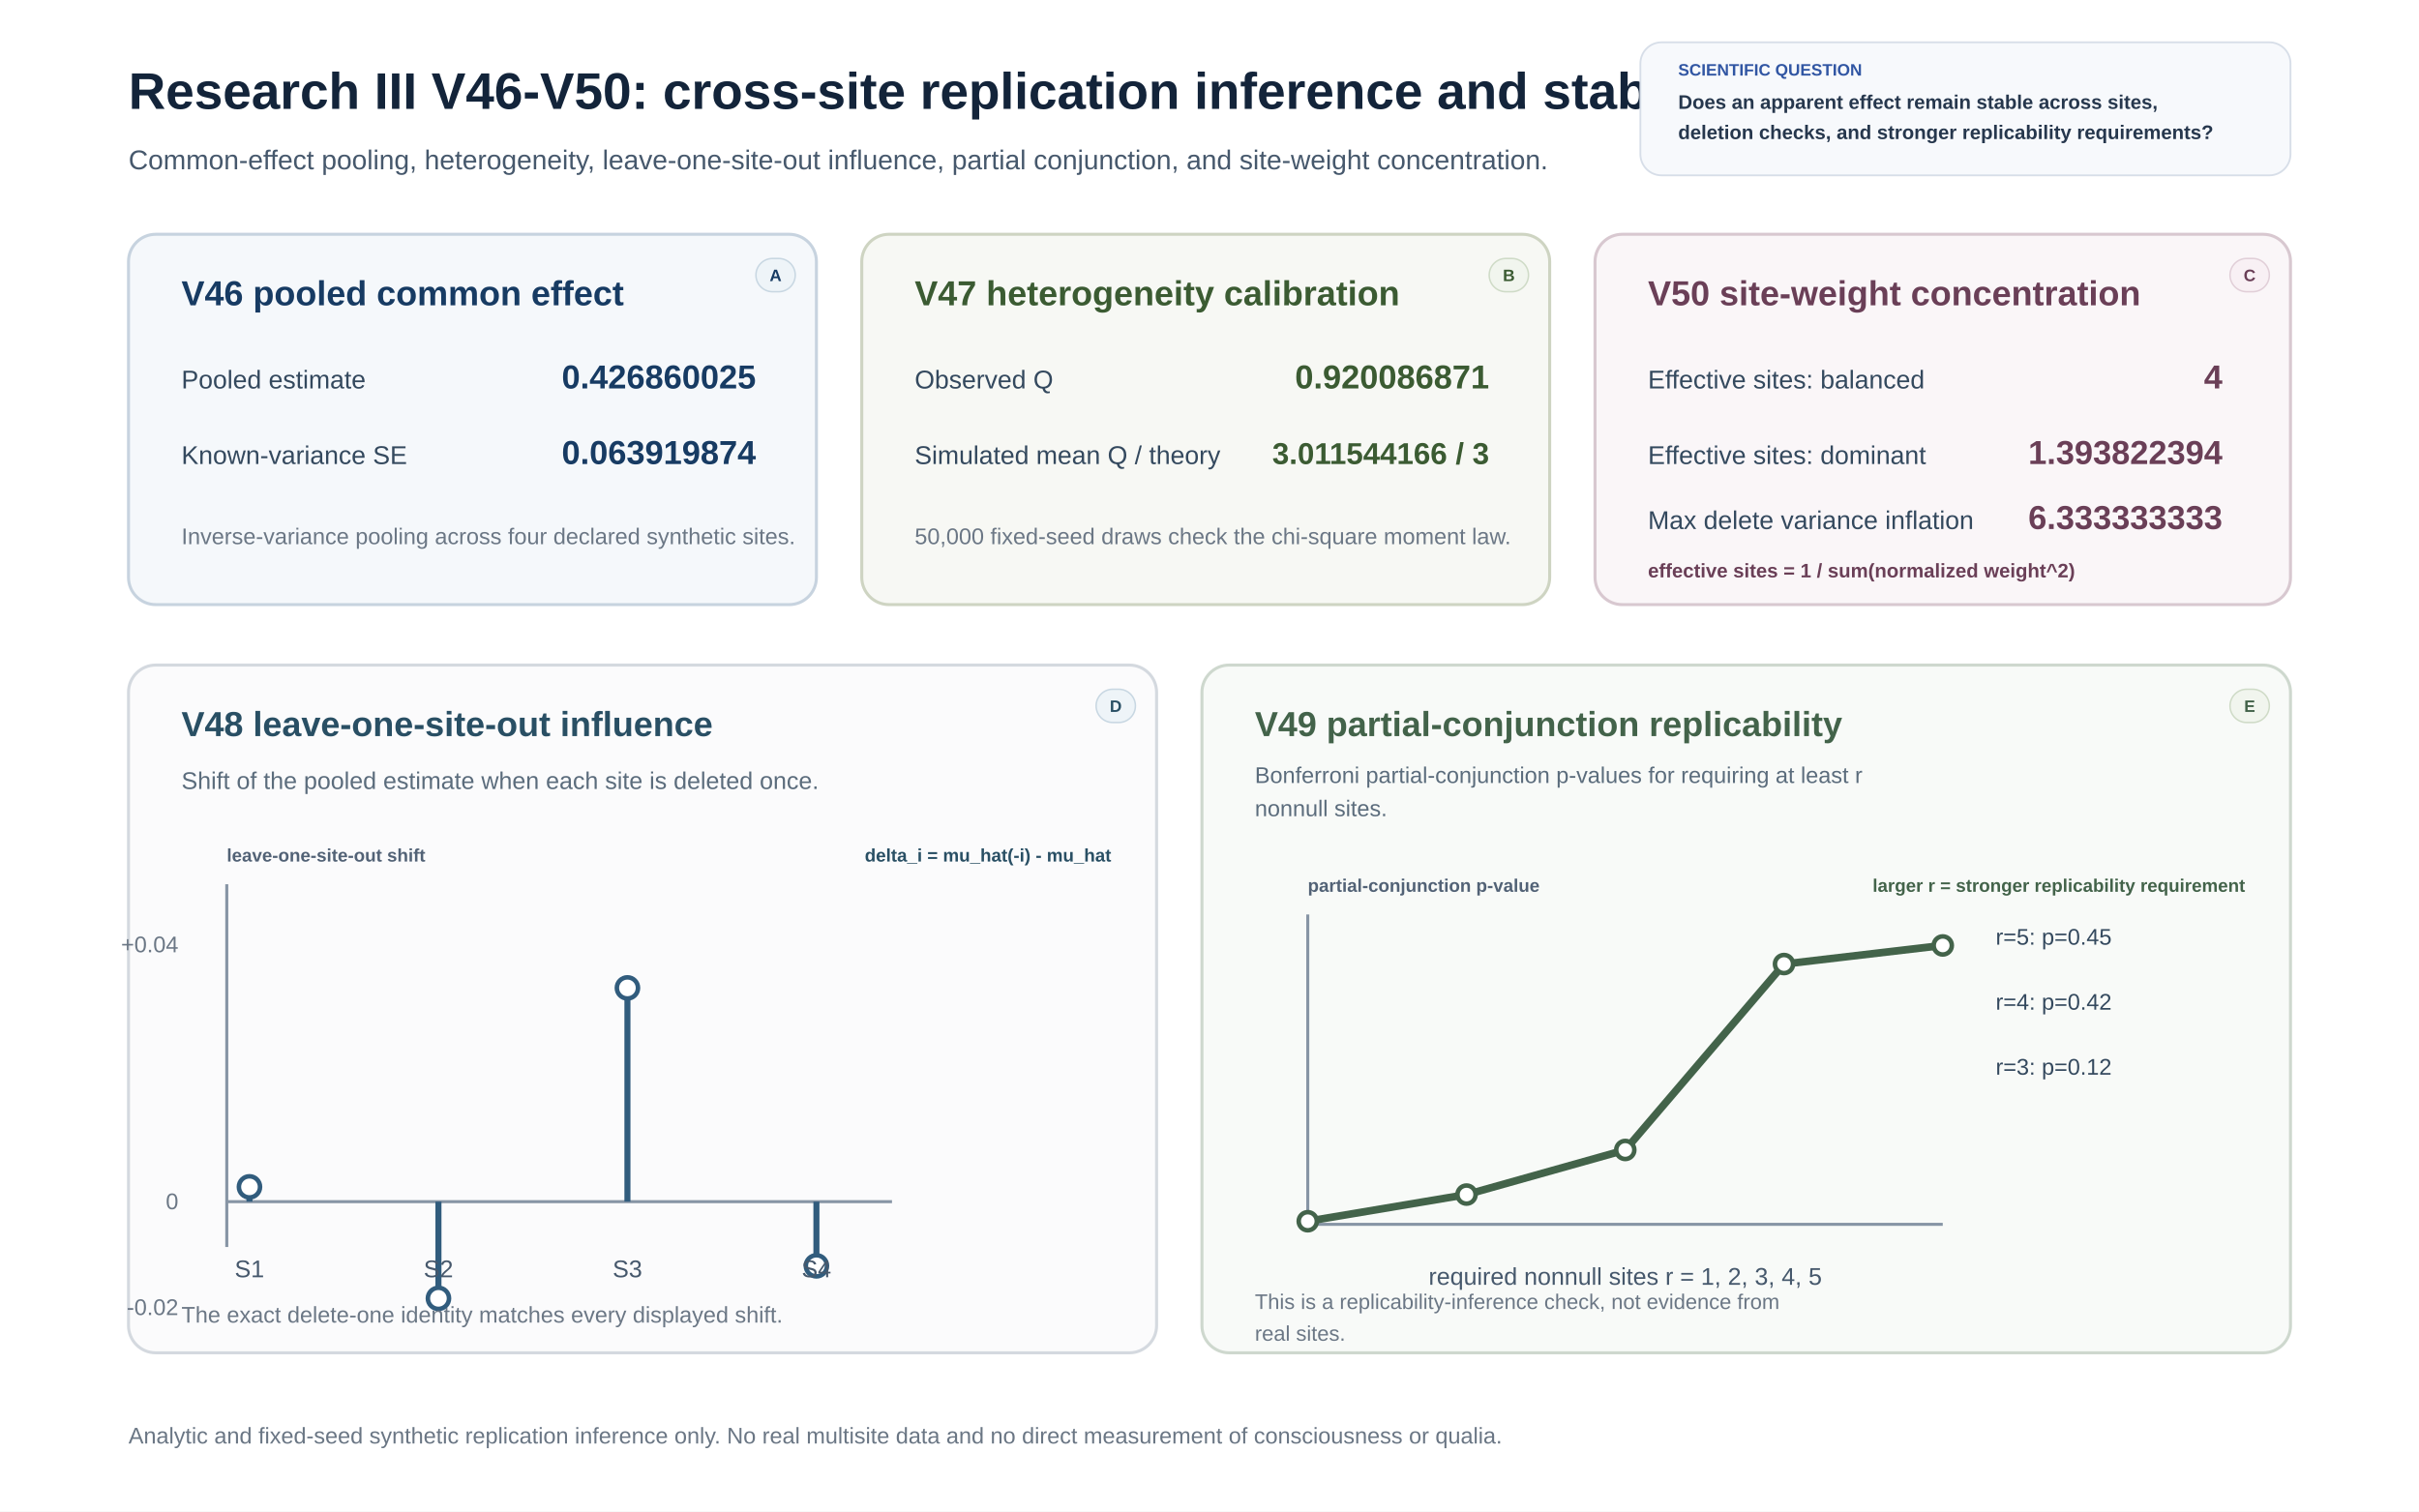
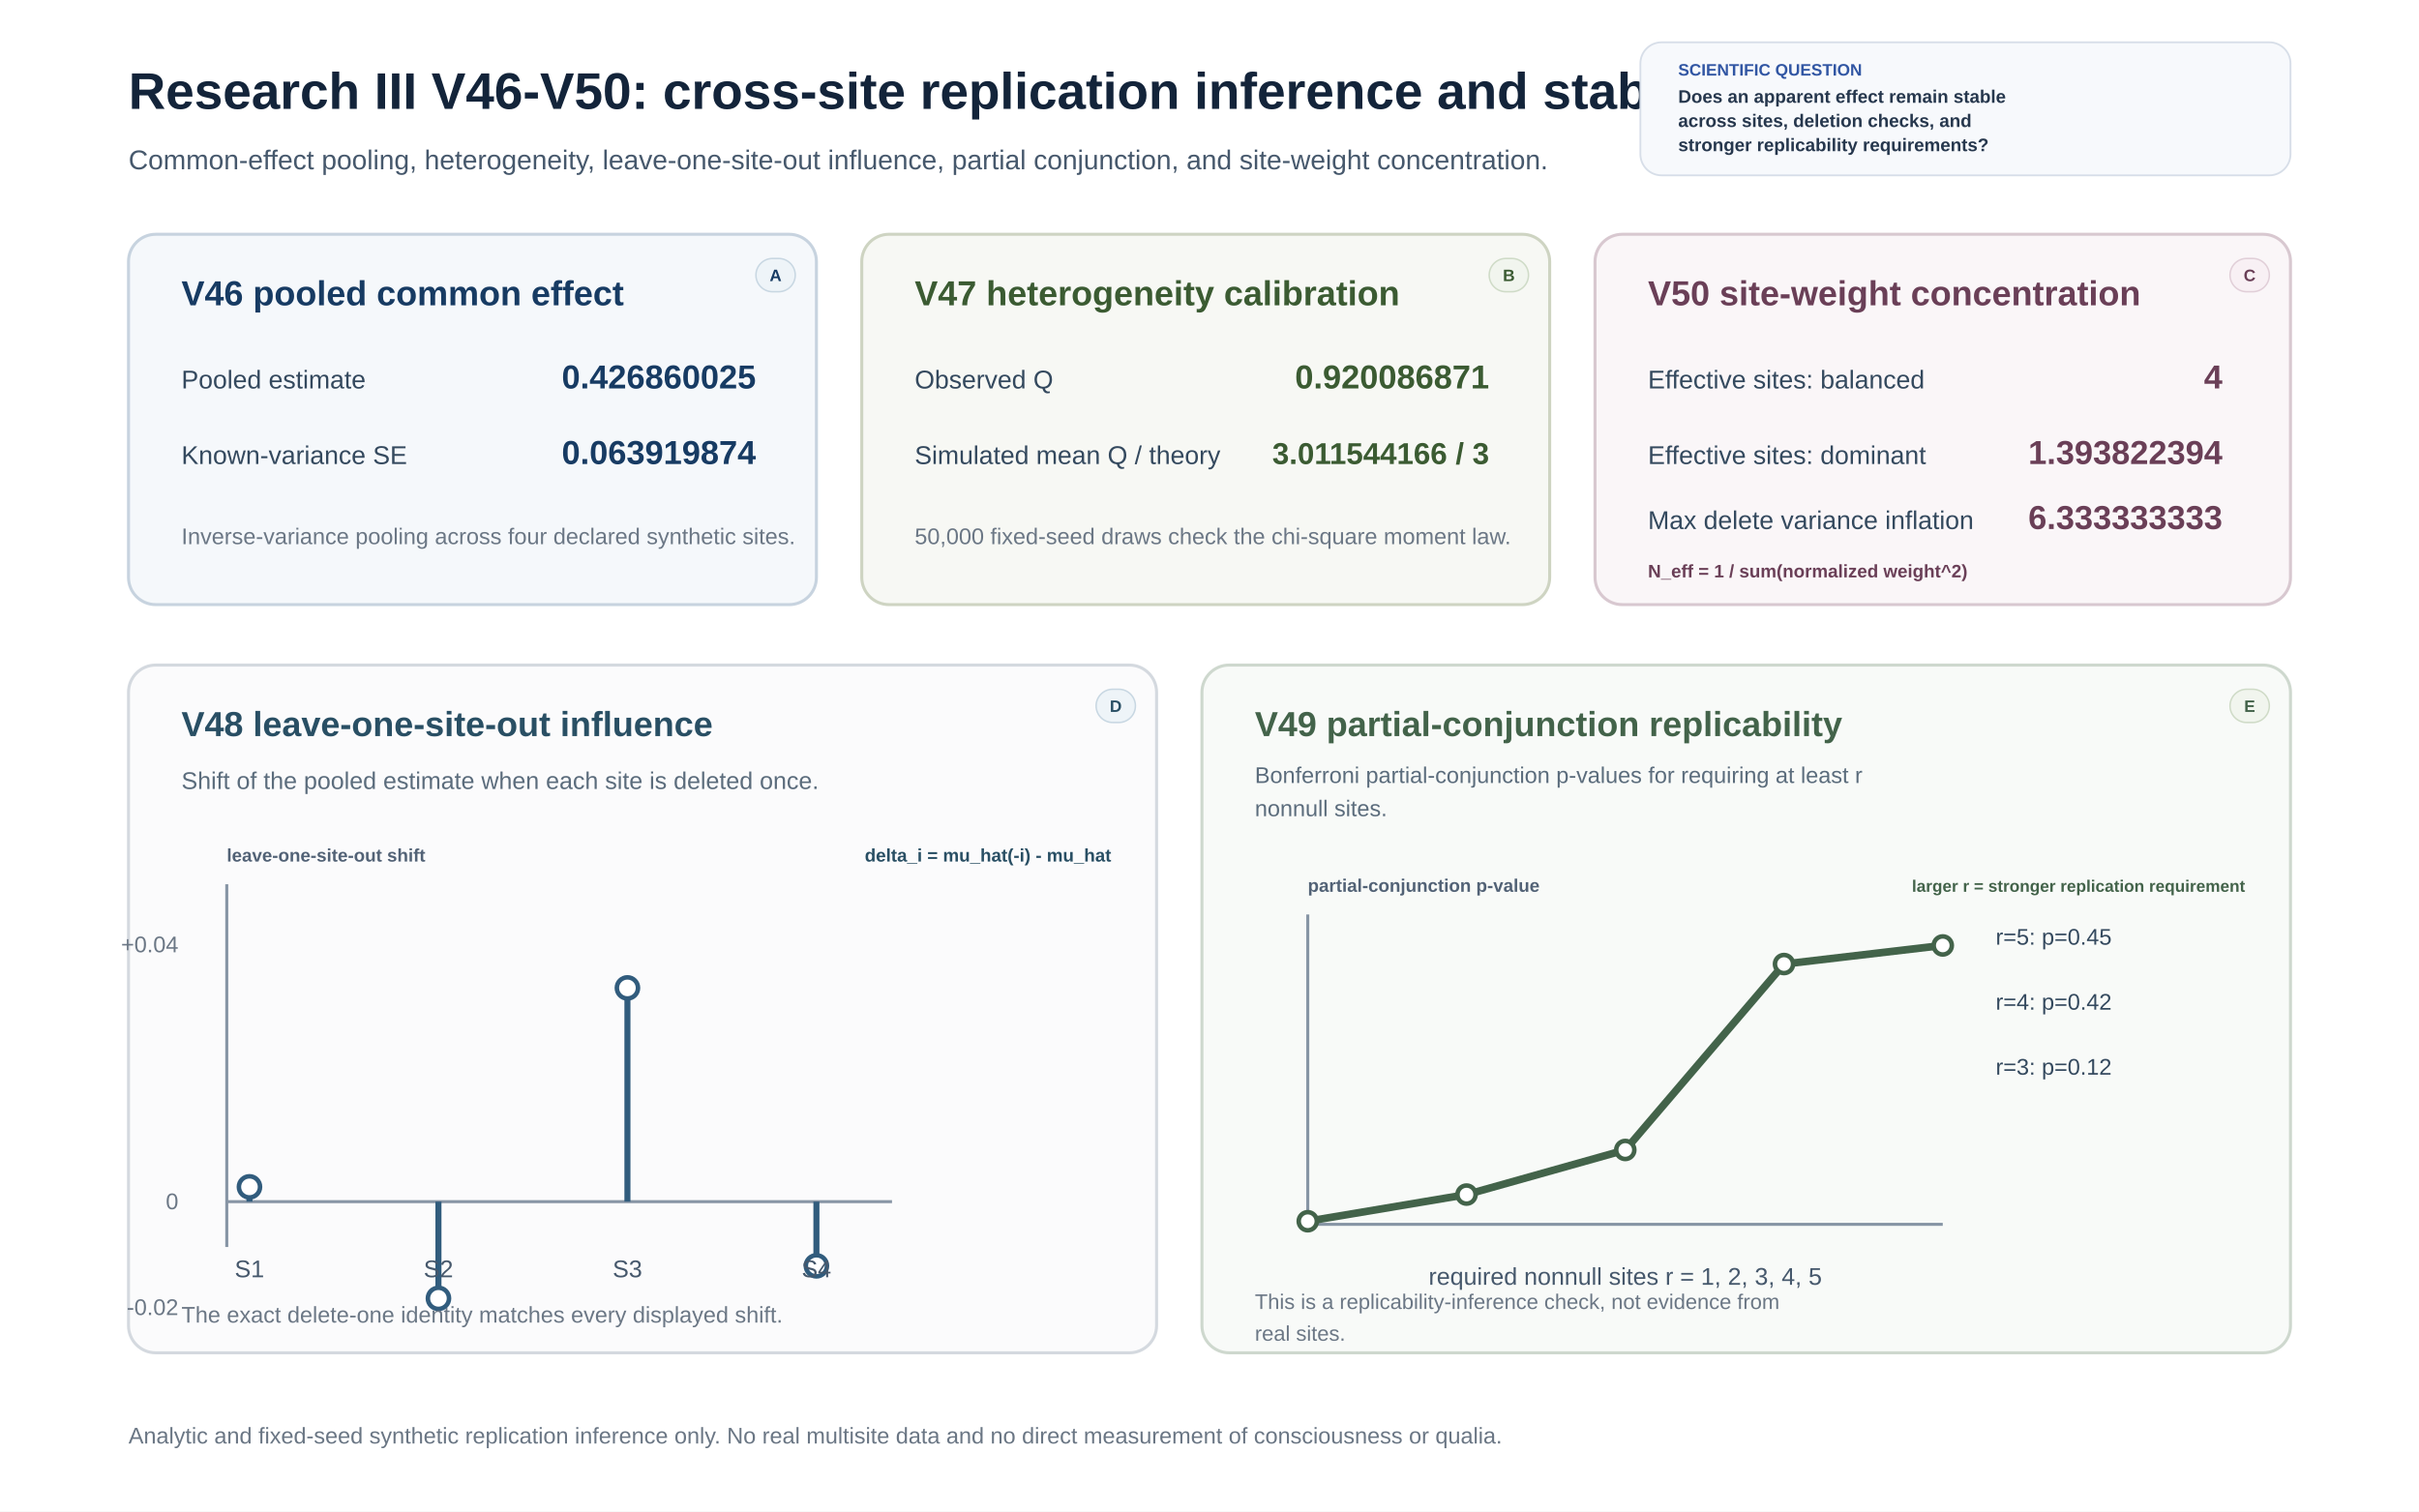
<svg xmlns="http://www.w3.org/2000/svg" width="1600" height="1000" viewBox="0 0 1600 1000">
  <rect width="1600" height="1000" fill="#ffffff" />
  <text x="85" y="72" font-family="Arial, Helvetica, sans-serif" font-size="34" font-weight="700" fill="#13243a">Research III V46-V50: cross-site replication inference and stability</text>
  <text x="85" y="112" font-family="Arial, Helvetica, sans-serif" font-size="18" fill="#46586c">Common-effect pooling, heterogeneity, leave-one-site-out influence, partial conjunction, and site-weight concentration.</text>
  <rect x="1085" y="28" width="430" height="88" rx="14" fill="#f7f9fc" stroke="#d7dee8" stroke-width="1.2" />
  <text x="1110" y="50" font-family="Arial, Helvetica, sans-serif" font-size="11" font-weight="700" fill="#3156a3">SCIENTIFIC QUESTION</text>
-   <text x="1110" y="72" font-family="Arial, Helvetica, sans-serif" font-size="13" font-weight="700" fill="#26374d">Does an apparent effect remain stable across sites,</text>
-   <text x="1110" y="92" font-family="Arial, Helvetica, sans-serif" font-size="13" font-weight="700" fill="#26374d">deletion checks, and stronger replicability requirements?</text>
+   <text x="1110" y="68" font-family="Arial, Helvetica, sans-serif" font-size="12" font-weight="700" fill="#26374d">Does an apparent effect remain stable</text>
+   <text x="1110" y="84" font-family="Arial, Helvetica, sans-serif" font-size="12" font-weight="700" fill="#26374d">across sites, deletion checks, and</text>
+   <text x="1110" y="100" font-family="Arial, Helvetica, sans-serif" font-size="12" font-weight="700" fill="#26374d">stronger replicability requirements?</text>
  <rect x="85" y="155" width="455" height="245" rx="18" fill="#f5f8fb" stroke="#c7d3df" stroke-width="2" />
  <text x="120" y="202" font-family="Arial, Helvetica, sans-serif" font-size="23" font-weight="700" fill="#173b63">V46 pooled common effect</text>
  <text x="120" y="257" font-family="Arial, Helvetica, sans-serif" font-size="17" fill="#34495e">Pooled estimate</text>
  <text x="500" y="257" text-anchor="end" font-family="Arial, Helvetica, sans-serif" font-size="22" font-weight="700" fill="#173b63">0.426860025</text>
  <text x="120" y="307" font-family="Arial, Helvetica, sans-serif" font-size="17" fill="#34495e">Known-variance SE</text>
  <text x="500" y="307" text-anchor="end" font-family="Arial, Helvetica, sans-serif" font-size="22" font-weight="700" fill="#173b63">0.063919874</text>
  <text x="120" y="360" font-family="Arial, Helvetica, sans-serif" font-size="15" fill="#6b7785">Inverse-variance pooling across four declared synthetic sites.</text>
  <rect x="570" y="155" width="455" height="245" rx="18" fill="#f7f8f4" stroke="#ced4c2" stroke-width="2" />
  <text x="605" y="202" font-family="Arial, Helvetica, sans-serif" font-size="23" font-weight="700" fill="#3b5b32">V47 heterogeneity calibration</text>
  <text x="605" y="257" font-family="Arial, Helvetica, sans-serif" font-size="17" fill="#34495e">Observed Q</text>
  <text x="985" y="257" text-anchor="end" font-family="Arial, Helvetica, sans-serif" font-size="22" font-weight="700" fill="#3b5b32">0.920086871</text>
  <text x="605" y="307" font-family="Arial, Helvetica, sans-serif" font-size="17" fill="#34495e">Simulated mean Q / theory</text>
  <text x="985" y="307" text-anchor="end" font-family="Arial, Helvetica, sans-serif" font-size="20" font-weight="700" fill="#3b5b32">3.011544166 / 3</text>
  <text x="605" y="360" font-family="Arial, Helvetica, sans-serif" font-size="15" fill="#6b7785">50,000 fixed-seed draws check the chi-square moment law.</text>
  <rect x="1055" y="155" width="460" height="245" rx="18" fill="#faf6f8" stroke="#d8c8d0" stroke-width="2" />
  <text x="1090" y="202" font-family="Arial, Helvetica, sans-serif" font-size="23" font-weight="700" fill="#6a3f57">V50 site-weight concentration</text>
  <text x="1090" y="257" font-family="Arial, Helvetica, sans-serif" font-size="17" fill="#34495e">Effective sites: balanced</text>
  <text x="1470" y="257" text-anchor="end" font-family="Arial, Helvetica, sans-serif" font-size="22" font-weight="700" fill="#6a3f57">4</text>
  <text x="1090" y="307" font-family="Arial, Helvetica, sans-serif" font-size="17" fill="#34495e">Effective sites: dominant</text>
  <text x="1470" y="307" text-anchor="end" font-family="Arial, Helvetica, sans-serif" font-size="22" font-weight="700" fill="#6a3f57">1.393822394</text>
  <text x="1090" y="350" font-family="Arial, Helvetica, sans-serif" font-size="17" fill="#34495e">Max delete variance inflation</text>
  <text x="1470" y="350" text-anchor="end" font-family="Arial, Helvetica, sans-serif" font-size="22" font-weight="700" fill="#6a3f57">6.333333333</text>
-   <text x="1090" y="382" font-family="Arial, Helvetica, sans-serif" font-size="13" font-weight="700" fill="#6a3f57">effective sites = 1 / sum(normalized weight^2)</text>
+   <text x="1090" y="382" font-family="Arial, Helvetica, sans-serif" font-size="12" font-weight="700" fill="#6a3f57">N_eff = 1 / sum(normalized weight^2)</text>
  <rect x="500" y="171" width="26" height="22" rx="11" fill="#eef4f8" stroke="#c8d7e2" />
  <text x="513" y="186" text-anchor="middle" font-family="Arial, Helvetica, sans-serif" font-size="11" font-weight="700" fill="#173b63">A</text>
  <rect x="985" y="171" width="26" height="22" rx="11" fill="#f1f5ee" stroke="#cfdbc7" />
  <text x="998" y="186" text-anchor="middle" font-family="Arial, Helvetica, sans-serif" font-size="11" font-weight="700" fill="#3b5b32">B</text>
  <rect x="1475" y="171" width="26" height="22" rx="11" fill="#f8f0f4" stroke="#e1cfd8" />
  <text x="1488" y="186" text-anchor="middle" font-family="Arial, Helvetica, sans-serif" font-size="11" font-weight="700" fill="#6a3f57">C</text>
  <rect x="85" y="440" width="680" height="455" rx="18" fill="#fbfbfc" stroke="#d4d9df" stroke-width="2" />
  <text x="120" y="487" font-family="Arial, Helvetica, sans-serif" font-size="23" font-weight="700" fill="#294f64">V48 leave-one-site-out influence</text>
  <text x="120" y="522" font-family="Arial, Helvetica, sans-serif" font-size="16" fill="#5b6c7c">Shift of the pooled estimate when each site is deleted once.</text>
  <line x1="150" y1="795" x2="590" y2="795" stroke="#8795a5" stroke-width="2" />
  <line x1="150" y1="585" x2="150" y2="825" stroke="#8795a5" stroke-width="2" />
  <line x1="165" y1="795" x2="165" y2="785.22" stroke="#315c7d" stroke-width="4" />
  <circle cx="165" cy="785.22" r="7" fill="#ffffff" stroke="#315c7d" stroke-width="3" />
  <text x="165" y="845" text-anchor="middle" font-family="Arial, Helvetica, sans-serif" font-size="16" fill="#46586c">S1</text>
  <line x1="290" y1="795" x2="290" y2="858.97" stroke="#315c7d" stroke-width="4" />
  <circle cx="290" cy="858.97" r="7" fill="#ffffff" stroke="#315c7d" stroke-width="3" />
  <text x="290" y="845" text-anchor="middle" font-family="Arial, Helvetica, sans-serif" font-size="16" fill="#46586c">S2</text>
  <line x1="415" y1="795" x2="415" y2="653.59" stroke="#315c7d" stroke-width="4" />
  <circle cx="415" cy="653.59" r="7" fill="#ffffff" stroke="#315c7d" stroke-width="3" />
  <text x="415" y="845" text-anchor="middle" font-family="Arial, Helvetica, sans-serif" font-size="16" fill="#46586c">S3</text>
  <line x1="540" y1="795" x2="540" y2="837.45" stroke="#315c7d" stroke-width="4" />
  <circle cx="540" cy="837.45" r="7" fill="#ffffff" stroke="#315c7d" stroke-width="3" />
  <text x="540" y="845" text-anchor="middle" font-family="Arial, Helvetica, sans-serif" font-size="16" fill="#46586c">S4</text>
  <text x="118" y="630" text-anchor="end" font-family="Arial, Helvetica, sans-serif" font-size="15" fill="#6b7785">+0.04</text>
  <text x="118" y="800" text-anchor="end" font-family="Arial, Helvetica, sans-serif" font-size="15" fill="#6b7785">0</text>
  <text x="118" y="870" text-anchor="end" font-family="Arial, Helvetica, sans-serif" font-size="15" fill="#6b7785">-0.02</text>
  <text x="120" y="875" font-family="Arial, Helvetica, sans-serif" font-size="15" fill="#6b7785">The exact delete-one identity matches every displayed shift.</text>
  <rect x="795" y="440" width="720" height="455" rx="18" fill="#f8faf8" stroke="#ced8ce" stroke-width="2" />
  <text x="830" y="487" font-family="Arial, Helvetica, sans-serif" font-size="23" font-weight="700" fill="#43634a">V49 partial-conjunction replicability</text>
  <text x="830" y="518" font-family="Arial, Helvetica, sans-serif" font-size="15" fill="#5b6c7c">Bonferroni partial-conjunction p-values for requiring at least r</text>
  <text x="830" y="540" font-family="Arial, Helvetica, sans-serif" font-size="15" fill="#5b6c7c">nonnull sites.</text>
  <rect x="725" y="456" width="26" height="22" rx="11" fill="#eef4f8" stroke="#c8d7e2" />
  <text x="738" y="471" text-anchor="middle" font-family="Arial, Helvetica, sans-serif" font-size="11" font-weight="700" fill="#294f64">D</text>
  <text x="150" y="570" font-family="Arial, Helvetica, sans-serif" font-size="12" font-weight="700" fill="#526276">leave-one-site-out shift</text>
  <text x="735" y="570" text-anchor="end" font-family="Arial, Helvetica, sans-serif" font-size="12" font-weight="700" fill="#294f64">delta_i = mu_hat(-i) - mu_hat</text>
  <rect x="1475" y="456" width="26" height="22" rx="11" fill="#f1f5ee" stroke="#cfdbc7" />
  <text x="1488" y="471" text-anchor="middle" font-family="Arial, Helvetica, sans-serif" font-size="11" font-weight="700" fill="#43634a">E</text>
  <text x="865" y="590" font-family="Arial, Helvetica, sans-serif" font-size="12" font-weight="700" fill="#526276">partial-conjunction p-value</text>
-   <text x="1485" y="590" text-anchor="end" font-family="Arial, Helvetica, sans-serif" font-size="12" font-weight="700" fill="#43634a">larger r = stronger replicability requirement</text>
+   <text x="1485" y="590" text-anchor="end" font-family="Arial, Helvetica, sans-serif" font-size="11" font-weight="700" fill="#43634a">larger r = stronger replication requirement</text>
  <line x1="865" y1="810" x2="1285" y2="810" stroke="#8795a5" stroke-width="2" />
  <line x1="865" y1="605" x2="865" y2="810" stroke="#8795a5" stroke-width="2" />
  <polyline points="865,807.95 970,790.32 1075,760.80 1180,637.80 1285,625.50" fill="none" stroke="#43634a" stroke-width="5" stroke-linecap="round" stroke-linejoin="round" />
  <circle cx="865" cy="807.95" r="6" fill="#ffffff" stroke="#43634a" stroke-width="3" />
  <circle cx="970" cy="790.32" r="6" fill="#ffffff" stroke="#43634a" stroke-width="3" />
  <circle cx="1075" cy="760.80" r="6" fill="#ffffff" stroke="#43634a" stroke-width="3" />
  <circle cx="1180" cy="637.80" r="6" fill="#ffffff" stroke="#43634a" stroke-width="3" />
  <circle cx="1285" cy="625.50" r="6" fill="#ffffff" stroke="#43634a" stroke-width="3" />
  <text x="1075" y="850" text-anchor="middle" font-family="Arial, Helvetica, sans-serif" font-size="16" fill="#46586c">required nonnull sites r = 1, 2, 3, 4, 5</text>
  <text x="1320" y="625" font-family="Arial, Helvetica, sans-serif" font-size="15" fill="#34495e">r=5: p=0.45</text>
  <text x="1320" y="668" font-family="Arial, Helvetica, sans-serif" font-size="15" fill="#34495e">r=4: p=0.42</text>
  <text x="1320" y="711" font-family="Arial, Helvetica, sans-serif" font-size="15" fill="#34495e">r=3: p=0.12</text>
  <text x="830" y="866" font-family="Arial, Helvetica, sans-serif" font-size="14" fill="#6b7785">This is a replicability-inference check, not evidence from</text>
  <text x="830" y="887" font-family="Arial, Helvetica, sans-serif" font-size="14" fill="#6b7785">real sites.</text>
  <text x="85" y="955" font-family="Arial, Helvetica, sans-serif" font-size="15" fill="#6a7684">Analytic and fixed-seed synthetic replication inference only. No real multisite data and no direct measurement of consciousness or qualia.</text>
</svg>
